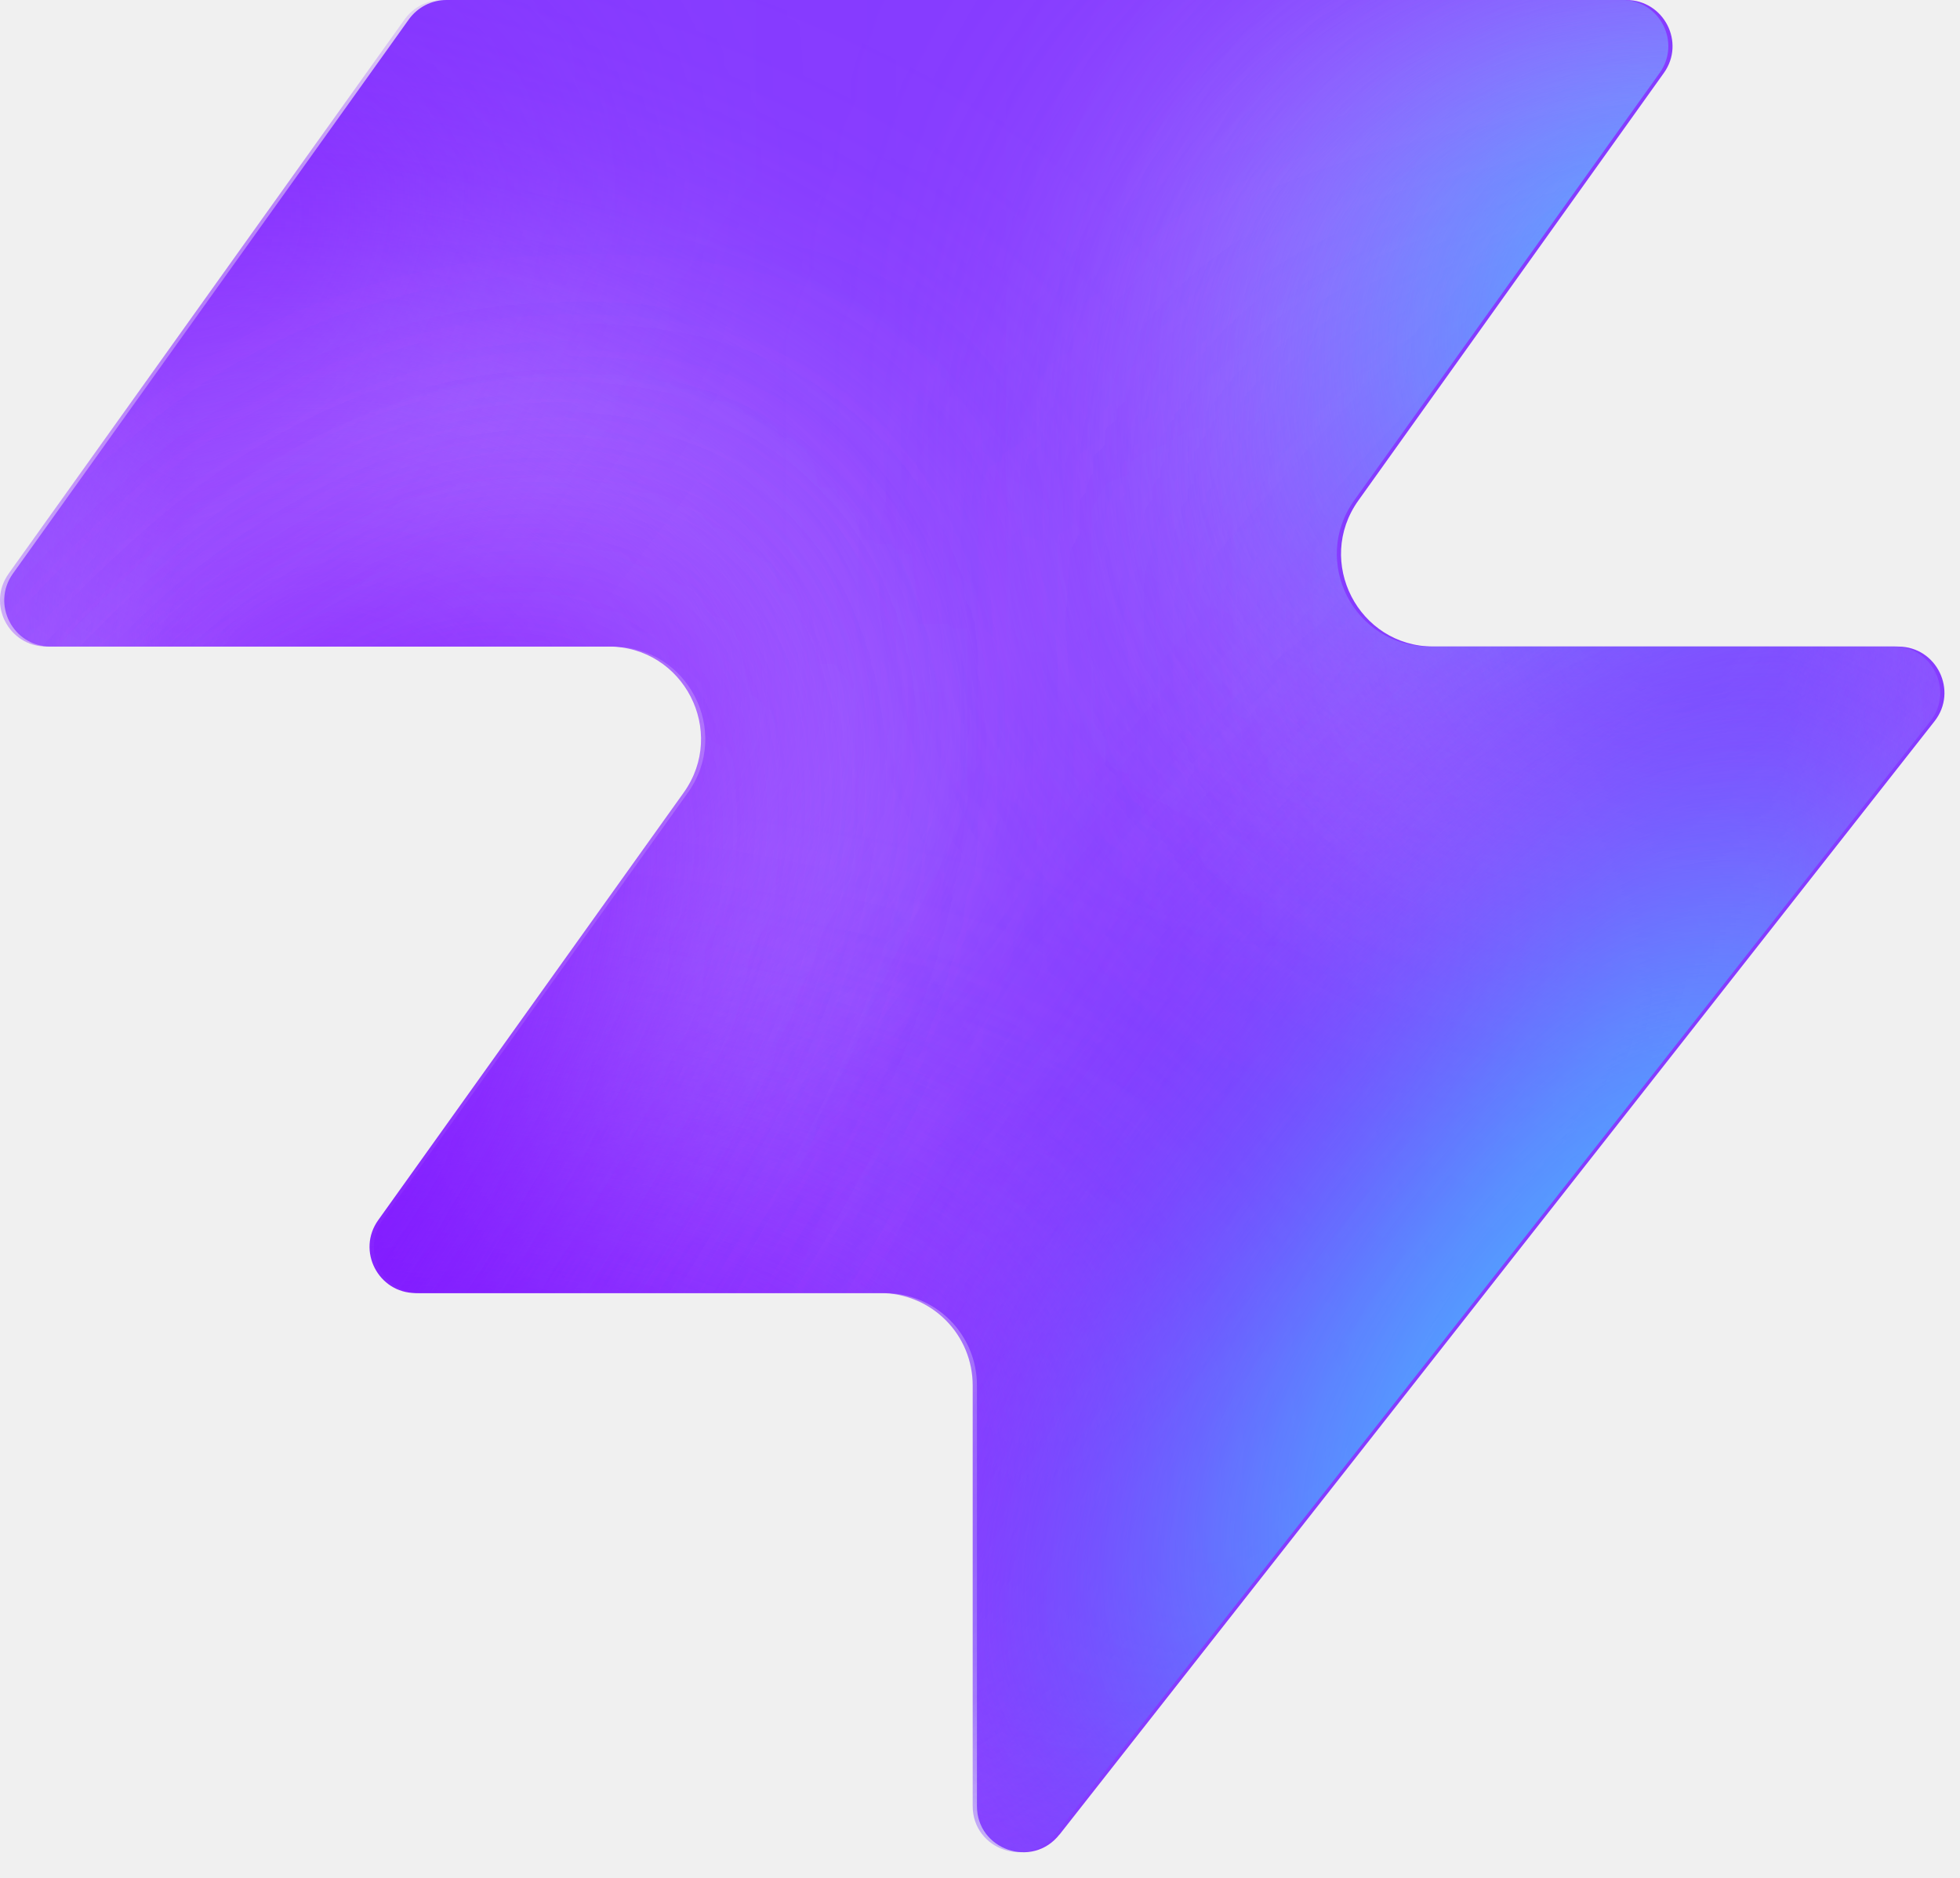
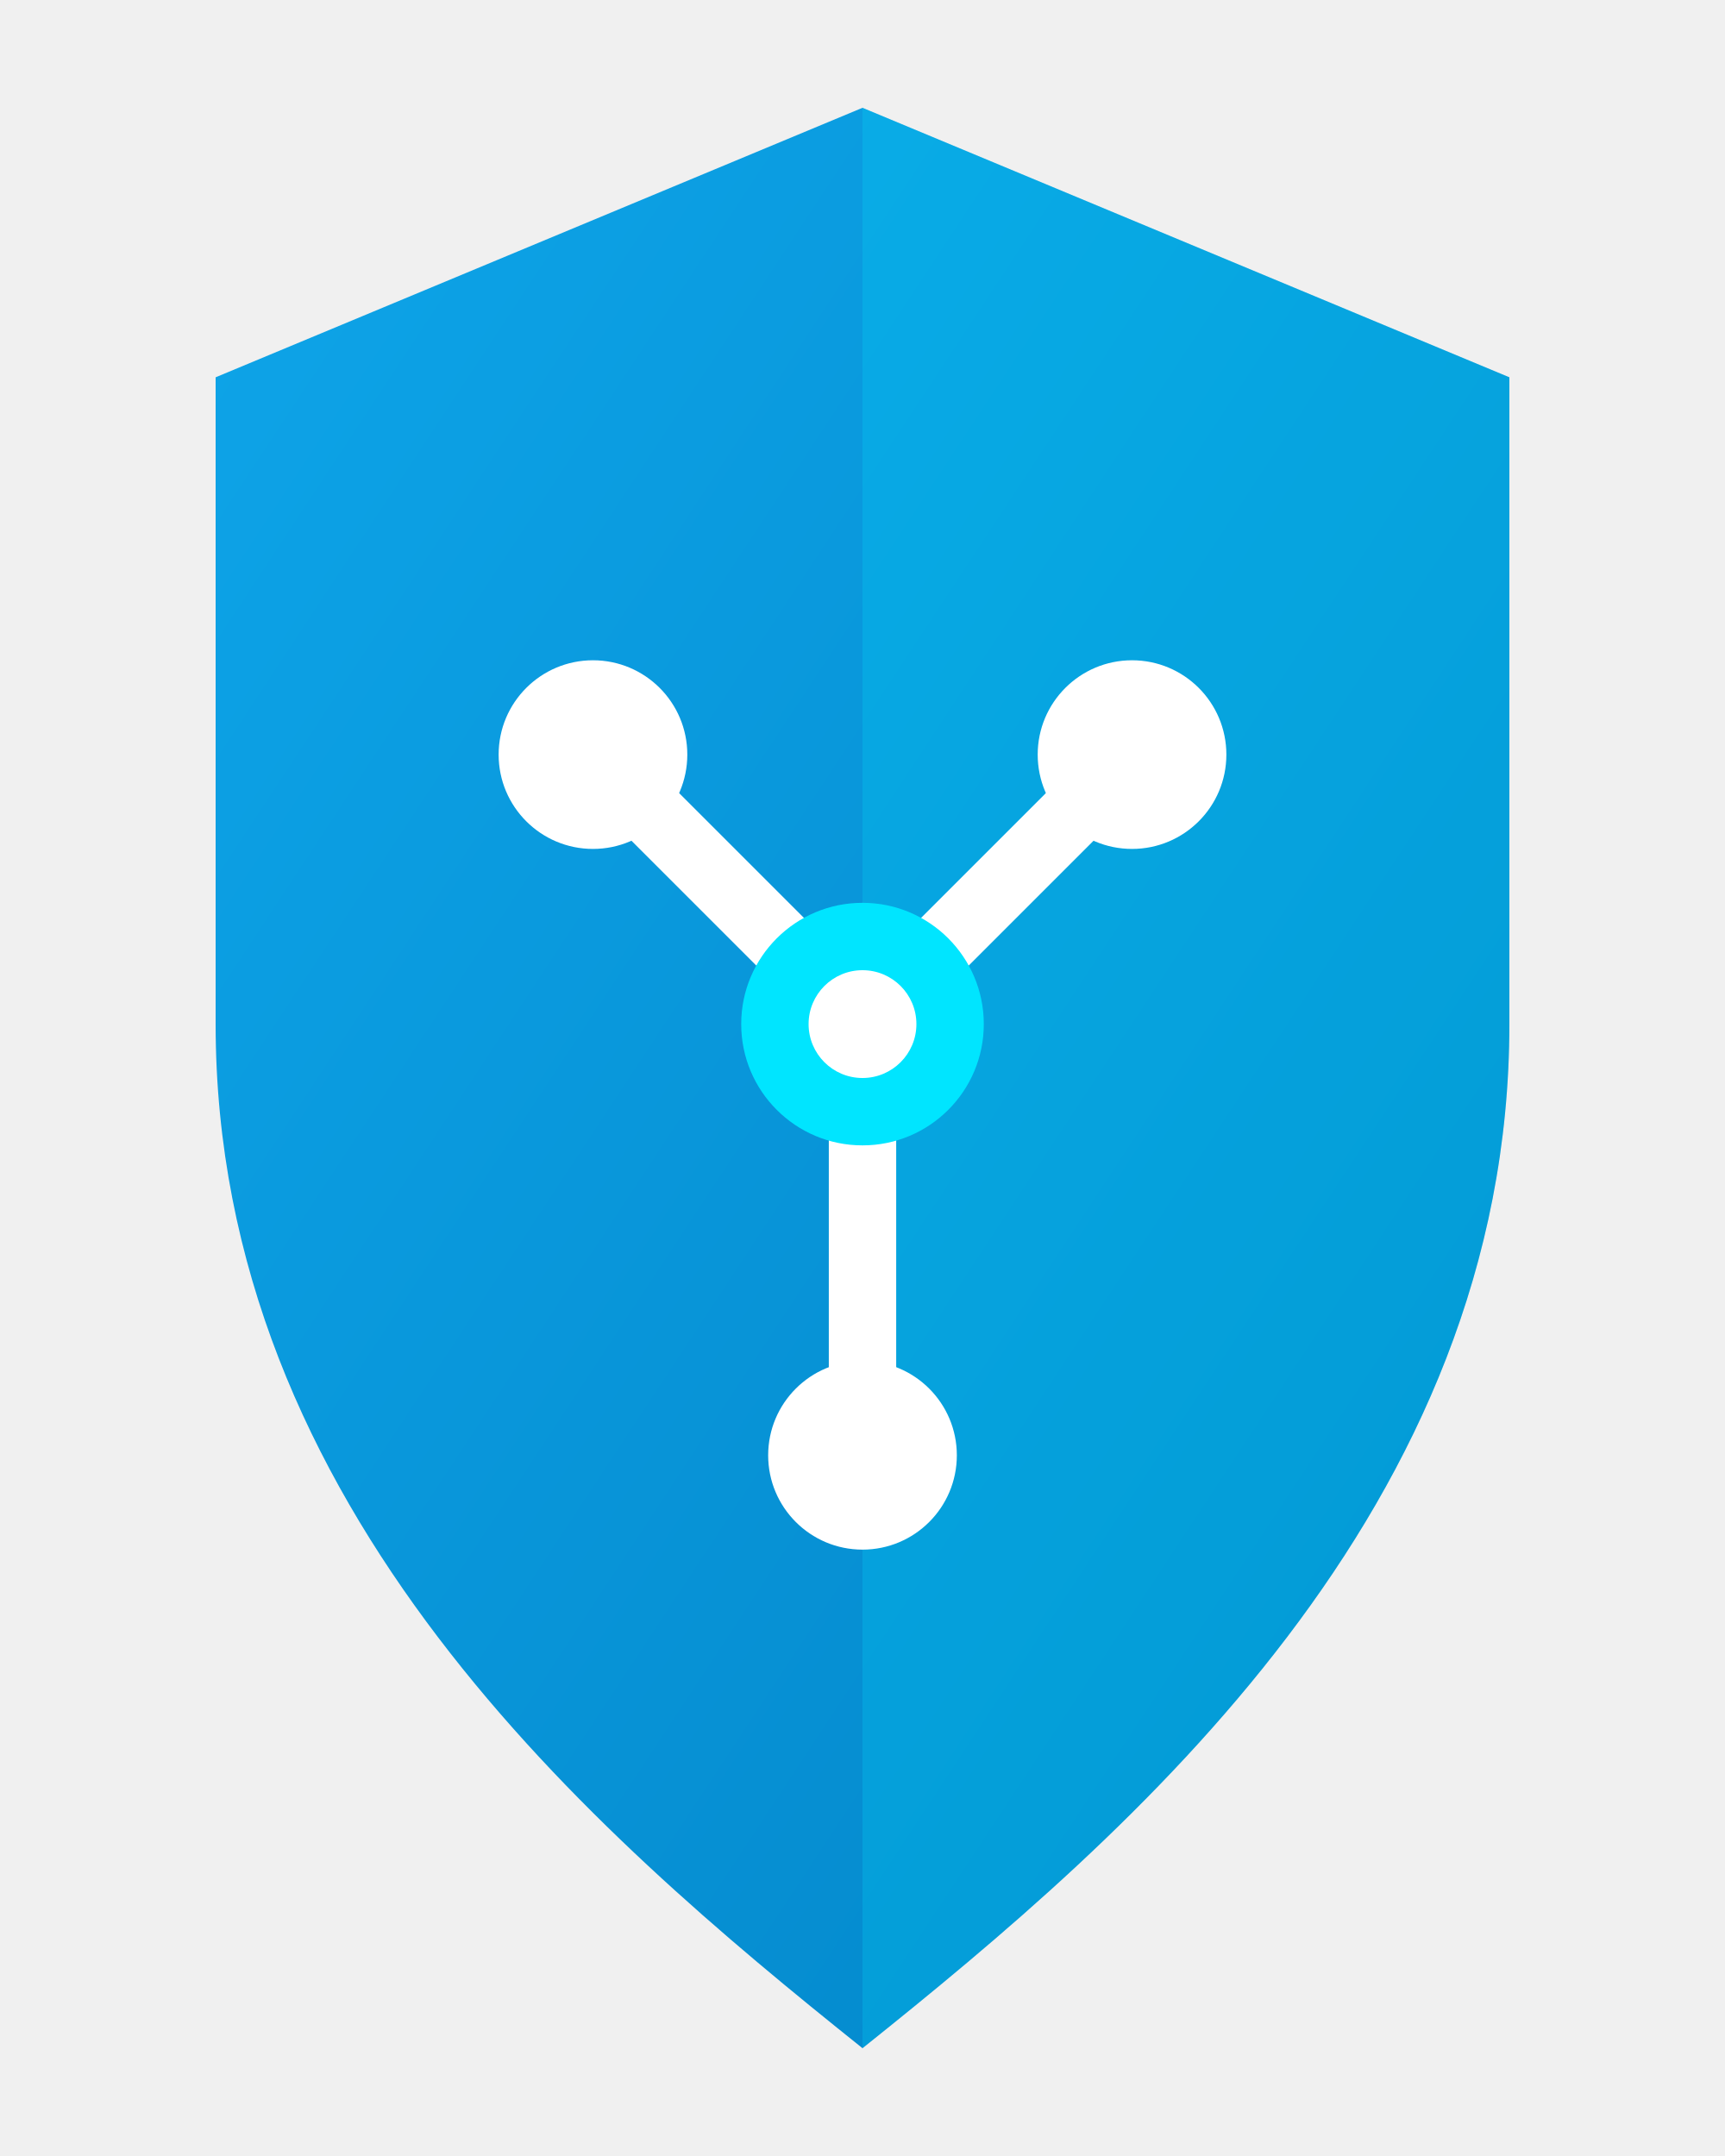
- <svg xmlns="http://www.w3.org/2000/svg" width="48" height="46" fill="none" viewBox="0 0 48 46">
-   <path fill="#863bff" d="M25.946 44.938c-.664.845-2.021.375-2.021-.698V33.937a2.26 2.26 0 0 0-2.262-2.262H10.287c-.92 0-1.456-1.04-.92-1.788l7.48-10.471c1.07-1.497 0-3.578-1.842-3.578H1.237c-.92 0-1.456-1.04-.92-1.788L10.013.474c.214-.297.556-.474.92-.474h28.894c.92 0 1.456 1.04.92 1.788l-7.48 10.471c-1.07 1.498 0 3.579 1.842 3.579h11.377c.943 0 1.473 1.088.89 1.83L25.947 44.94z" style="fill:#863bff;fill:color(display-p3 .525 .23 1);fill-opacity:1" />
-   <mask id="a" width="48" height="46" x="0" y="0" maskUnits="userSpaceOnUse" style="mask-type:alpha">
-     <path fill="#000" d="M25.842 44.938c-.664.844-2.021.375-2.021-.698V33.937a2.26 2.26 0 0 0-2.262-2.262H10.183c-.92 0-1.456-1.04-.92-1.788l7.48-10.471c1.07-1.498 0-3.579-1.842-3.579H1.133c-.92 0-1.456-1.04-.92-1.787L9.91.473c.214-.297.556-.474.92-.474h28.894c.92 0 1.456 1.04.92 1.788l-7.48 10.471c-1.07 1.498 0 3.578 1.842 3.578h11.377c.943 0 1.473 1.088.89 1.832L25.843 44.94z" style="fill:#000;fill-opacity:1" />
-   </mask>
-   <g mask="url(#a)">
-     <g filter="url(#b)">
-       <ellipse cx="5.508" cy="14.704" fill="#ede6ff" rx="5.508" ry="14.704" style="fill:#ede6ff;fill:color(display-p3 .927 .903 1);fill-opacity:1" transform="matrix(.00324 1 1 -.00324 -4.47 31.516)" />
-     </g>
-     <g filter="url(#c)">
-       <ellipse cx="10.399" cy="29.851" fill="#ede6ff" rx="10.399" ry="29.851" style="fill:#ede6ff;fill:color(display-p3 .927 .903 1);fill-opacity:1" transform="matrix(.00324 1 1 -.00324 -39.328 7.883)" />
-     </g>
-     <g filter="url(#d)">
-       <ellipse cx="5.508" cy="30.487" fill="#7e14ff" rx="5.508" ry="30.487" style="fill:#7e14ff;fill:color(display-p3 .492 .077 1);fill-opacity:1" transform="rotate(89.814 -25.913 -14.639)scale(1 -1)" />
-     </g>
-     <g filter="url(#e)">
-       <ellipse cx="5.508" cy="30.599" fill="#7e14ff" rx="5.508" ry="30.599" style="fill:#7e14ff;fill:color(display-p3 .492 .077 1);fill-opacity:1" transform="rotate(89.814 -32.644 -3.334)scale(1 -1)" />
-     </g>
-     <g filter="url(#f)">
-       <ellipse cx="5.508" cy="30.599" fill="#7e14ff" rx="5.508" ry="30.599" style="fill:#7e14ff;fill:color(display-p3 .492 .077 1);fill-opacity:1" transform="matrix(.00324 1 1 -.00324 -34.34 30.47)" />
-     </g>
-     <g filter="url(#g)">
-       <ellipse cx="14.072" cy="22.078" fill="#ede6ff" rx="14.072" ry="22.078" style="fill:#ede6ff;fill:color(display-p3 .927 .903 1);fill-opacity:1" transform="rotate(93.35 24.506 48.493)scale(-1 1)" />
-     </g>
-     <g filter="url(#h)">
-       <ellipse cx="3.47" cy="21.501" fill="#7e14ff" rx="3.47" ry="21.501" style="fill:#7e14ff;fill:color(display-p3 .492 .077 1);fill-opacity:1" transform="rotate(89.009 28.708 47.59)scale(-1 1)" />
-     </g>
-     <g filter="url(#i)">
-       <ellipse cx="3.47" cy="21.501" fill="#7e14ff" rx="3.47" ry="21.501" style="fill:#7e14ff;fill:color(display-p3 .492 .077 1);fill-opacity:1" transform="rotate(89.009 28.708 47.59)scale(-1 1)" />
-     </g>
-     <g filter="url(#j)">
-       <ellipse cx=".387" cy="8.972" fill="#7e14ff" rx="4.407" ry="29.108" style="fill:#7e14ff;fill:color(display-p3 .492 .077 1);fill-opacity:1" transform="rotate(39.51 .387 8.972)" />
-     </g>
-     <g filter="url(#k)">
-       <ellipse cx="47.523" cy="-6.092" fill="#7e14ff" rx="4.407" ry="29.108" style="fill:#7e14ff;fill:color(display-p3 .492 .077 1);fill-opacity:1" transform="rotate(37.892 47.523 -6.092)" />
-     </g>
-     <g filter="url(#l)">
-       <ellipse cx="41.412" cy="6.333" fill="#47bfff" rx="5.971" ry="9.665" style="fill:#47bfff;fill:color(display-p3 .28 .748 1);fill-opacity:1" transform="rotate(37.892 41.412 6.333)" />
-     </g>
-     <g filter="url(#m)">
-       <ellipse cx="-1.879" cy="38.332" fill="#7e14ff" rx="4.407" ry="29.108" style="fill:#7e14ff;fill:color(display-p3 .492 .077 1);fill-opacity:1" transform="rotate(37.892 -1.88 38.332)" />
-     </g>
-     <g filter="url(#n)">
-       <ellipse cx="-1.879" cy="38.332" fill="#7e14ff" rx="4.407" ry="29.108" style="fill:#7e14ff;fill:color(display-p3 .492 .077 1);fill-opacity:1" transform="rotate(37.892 -1.88 38.332)" />
-     </g>
-     <g filter="url(#o)">
-       <ellipse cx="35.651" cy="29.907" fill="#7e14ff" rx="4.407" ry="29.108" style="fill:#7e14ff;fill:color(display-p3 .492 .077 1);fill-opacity:1" transform="rotate(37.892 35.651 29.907)" />
-     </g>
-     <g filter="url(#p)">
-       <ellipse cx="38.418" cy="32.4" fill="#47bfff" rx="5.971" ry="15.297" style="fill:#47bfff;fill:color(display-p3 .28 .748 1);fill-opacity:1" transform="rotate(37.892 38.418 32.4)" />
-     </g>
-   </g>
+ <svg xmlns="http://www.w3.org/2000/svg" viewBox="0 0 64 80" width="64" height="80">
  <defs>
-     <filter id="b" width="60.045" height="41.654" x="-19.77" y="16.149" color-interpolation-filters="sRGB" filterUnits="userSpaceOnUse">
-       <feFlood flood-opacity="0" result="BackgroundImageFix" />
-       <feBlend in="SourceGraphic" in2="BackgroundImageFix" result="shape" />
-       <feGaussianBlur result="effect1_foregroundBlur_2002_17158" stdDeviation="7.659" />
-     </filter>
-     <filter id="c" width="90.34" height="51.437" x="-54.613" y="-7.533" color-interpolation-filters="sRGB" filterUnits="userSpaceOnUse">
-       <feFlood flood-opacity="0" result="BackgroundImageFix" />
-       <feBlend in="SourceGraphic" in2="BackgroundImageFix" result="shape" />
-       <feGaussianBlur result="effect1_foregroundBlur_2002_17158" stdDeviation="7.659" />
-     </filter>
-     <filter id="d" width="79.355" height="29.4" x="-49.64" y="2.03" color-interpolation-filters="sRGB" filterUnits="userSpaceOnUse">
-       <feFlood flood-opacity="0" result="BackgroundImageFix" />
-       <feBlend in="SourceGraphic" in2="BackgroundImageFix" result="shape" />
-       <feGaussianBlur result="effect1_foregroundBlur_2002_17158" stdDeviation="4.596" />
-     </filter>
-     <filter id="e" width="79.579" height="29.4" x="-45.045" y="20.029" color-interpolation-filters="sRGB" filterUnits="userSpaceOnUse">
-       <feFlood flood-opacity="0" result="BackgroundImageFix" />
-       <feBlend in="SourceGraphic" in2="BackgroundImageFix" result="shape" />
-       <feGaussianBlur result="effect1_foregroundBlur_2002_17158" stdDeviation="4.596" />
-     </filter>
-     <filter id="f" width="79.579" height="29.4" x="-43.513" y="21.178" color-interpolation-filters="sRGB" filterUnits="userSpaceOnUse">
-       <feFlood flood-opacity="0" result="BackgroundImageFix" />
-       <feBlend in="SourceGraphic" in2="BackgroundImageFix" result="shape" />
-       <feGaussianBlur result="effect1_foregroundBlur_2002_17158" stdDeviation="4.596" />
-     </filter>
-     <filter id="g" width="74.749" height="58.852" x="15.756" y="-17.901" color-interpolation-filters="sRGB" filterUnits="userSpaceOnUse">
-       <feFlood flood-opacity="0" result="BackgroundImageFix" />
-       <feBlend in="SourceGraphic" in2="BackgroundImageFix" result="shape" />
-       <feGaussianBlur result="effect1_foregroundBlur_2002_17158" stdDeviation="7.659" />
-     </filter>
-     <filter id="h" width="61.377" height="25.362" x="23.548" y="2.284" color-interpolation-filters="sRGB" filterUnits="userSpaceOnUse">
-       <feFlood flood-opacity="0" result="BackgroundImageFix" />
-       <feBlend in="SourceGraphic" in2="BackgroundImageFix" result="shape" />
-       <feGaussianBlur result="effect1_foregroundBlur_2002_17158" stdDeviation="4.596" />
-     </filter>
-     <filter id="i" width="61.377" height="25.362" x="23.548" y="2.284" color-interpolation-filters="sRGB" filterUnits="userSpaceOnUse">
-       <feFlood flood-opacity="0" result="BackgroundImageFix" />
-       <feBlend in="SourceGraphic" in2="BackgroundImageFix" result="shape" />
-       <feGaussianBlur result="effect1_foregroundBlur_2002_17158" stdDeviation="4.596" />
-     </filter>
-     <filter id="j" width="56.045" height="63.649" x="-27.636" y="-22.853" color-interpolation-filters="sRGB" filterUnits="userSpaceOnUse">
-       <feFlood flood-opacity="0" result="BackgroundImageFix" />
-       <feBlend in="SourceGraphic" in2="BackgroundImageFix" result="shape" />
-       <feGaussianBlur result="effect1_foregroundBlur_2002_17158" stdDeviation="4.596" />
-     </filter>
-     <filter id="k" width="54.814" height="64.646" x="20.116" y="-38.415" color-interpolation-filters="sRGB" filterUnits="userSpaceOnUse">
-       <feFlood flood-opacity="0" result="BackgroundImageFix" />
-       <feBlend in="SourceGraphic" in2="BackgroundImageFix" result="shape" />
-       <feGaussianBlur result="effect1_foregroundBlur_2002_17158" stdDeviation="4.596" />
-     </filter>
-     <filter id="l" width="33.541" height="35.313" x="24.641" y="-11.323" color-interpolation-filters="sRGB" filterUnits="userSpaceOnUse">
-       <feFlood flood-opacity="0" result="BackgroundImageFix" />
-       <feBlend in="SourceGraphic" in2="BackgroundImageFix" result="shape" />
-       <feGaussianBlur result="effect1_foregroundBlur_2002_17158" stdDeviation="4.596" />
-     </filter>
-     <filter id="m" width="54.814" height="64.646" x="-29.286" y="6.009" color-interpolation-filters="sRGB" filterUnits="userSpaceOnUse">
-       <feFlood flood-opacity="0" result="BackgroundImageFix" />
-       <feBlend in="SourceGraphic" in2="BackgroundImageFix" result="shape" />
-       <feGaussianBlur result="effect1_foregroundBlur_2002_17158" stdDeviation="4.596" />
-     </filter>
-     <filter id="n" width="54.814" height="64.646" x="-29.286" y="6.009" color-interpolation-filters="sRGB" filterUnits="userSpaceOnUse">
-       <feFlood flood-opacity="0" result="BackgroundImageFix" />
-       <feBlend in="SourceGraphic" in2="BackgroundImageFix" result="shape" />
-       <feGaussianBlur result="effect1_foregroundBlur_2002_17158" stdDeviation="4.596" />
-     </filter>
-     <filter id="o" width="54.814" height="64.646" x="8.244" y="-2.416" color-interpolation-filters="sRGB" filterUnits="userSpaceOnUse">
-       <feFlood flood-opacity="0" result="BackgroundImageFix" />
-       <feBlend in="SourceGraphic" in2="BackgroundImageFix" result="shape" />
-       <feGaussianBlur result="effect1_foregroundBlur_2002_17158" stdDeviation="4.596" />
-     </filter>
-     <filter id="p" width="39.409" height="43.623" x="18.713" y="10.588" color-interpolation-filters="sRGB" filterUnits="userSpaceOnUse">
-       <feFlood flood-opacity="0" result="BackgroundImageFix" />
-       <feBlend in="SourceGraphic" in2="BackgroundImageFix" result="shape" />
-       <feGaussianBlur result="effect1_foregroundBlur_2002_17158" stdDeviation="4.596" />
-     </filter>
+     <linearGradient id="blueGradient" x1="0%" y1="0%" x2="100%" y2="100%">
+       <stop offset="0%" stop-color="#0EA5E9" />
+       <stop offset="100%" stop-color="#0284C7" />
+     </linearGradient>
  </defs>
+   <path d="M32 4 L56 14 L56 38 C56 56 42 68 32 76 C22 68 8 56 8 38 L8 14 Z" fill="url(#blueGradient)" />
+   <path d="M32 4 L56 14 L56 38 C56 56 42 68 32 76 L32 4 Z" fill="#00E5FF" opacity="0.2" />
+   <path d="M22 28 L32 38 L42 28 M32 38 L32 54" stroke="#FFFFFF" stroke-width="2.5" stroke-linecap="round" stroke-linejoin="round" fill="none" />
+   <circle cx="22" cy="28" r="3.5" fill="#FFFFFF" />
+   <circle cx="42" cy="28" r="3.5" fill="#FFFFFF" />
+   <circle cx="32" cy="54" r="3.5" fill="#FFFFFF" />
+   <circle cx="32" cy="38" r="4.5" fill="#00E5FF" />
+   <circle cx="32" cy="38" r="2" fill="#FFFFFF" />
</svg>
